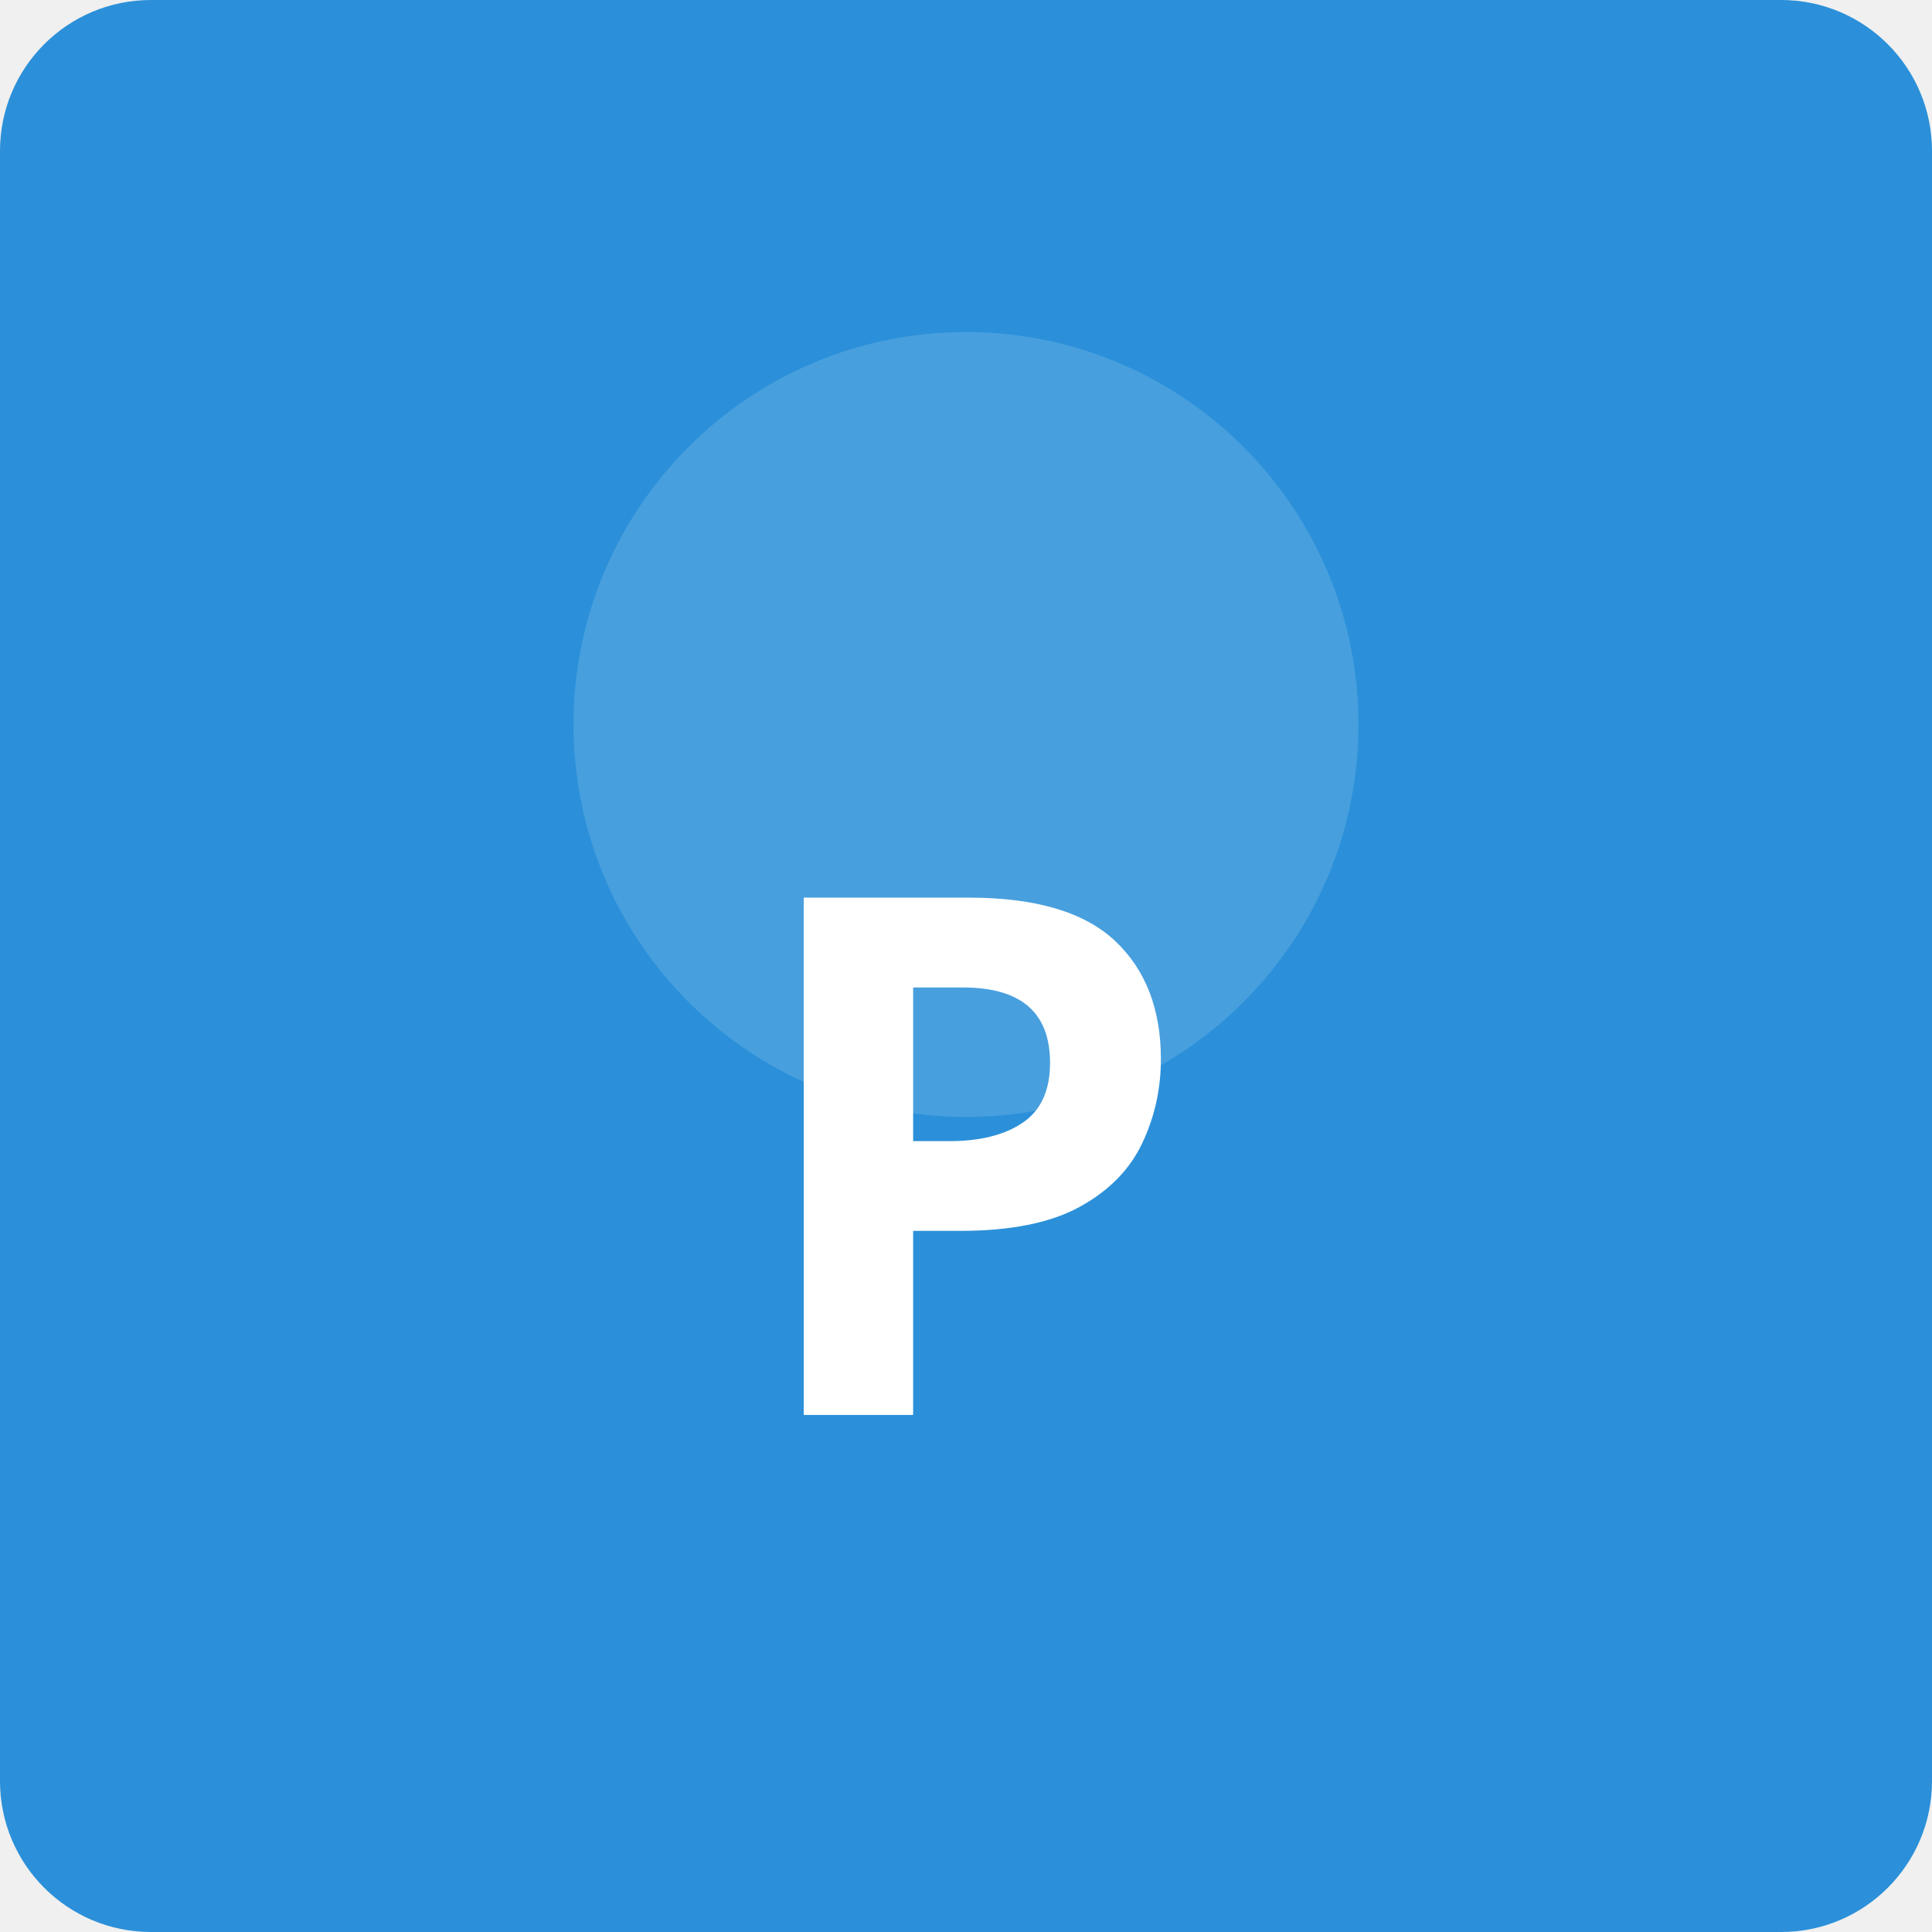
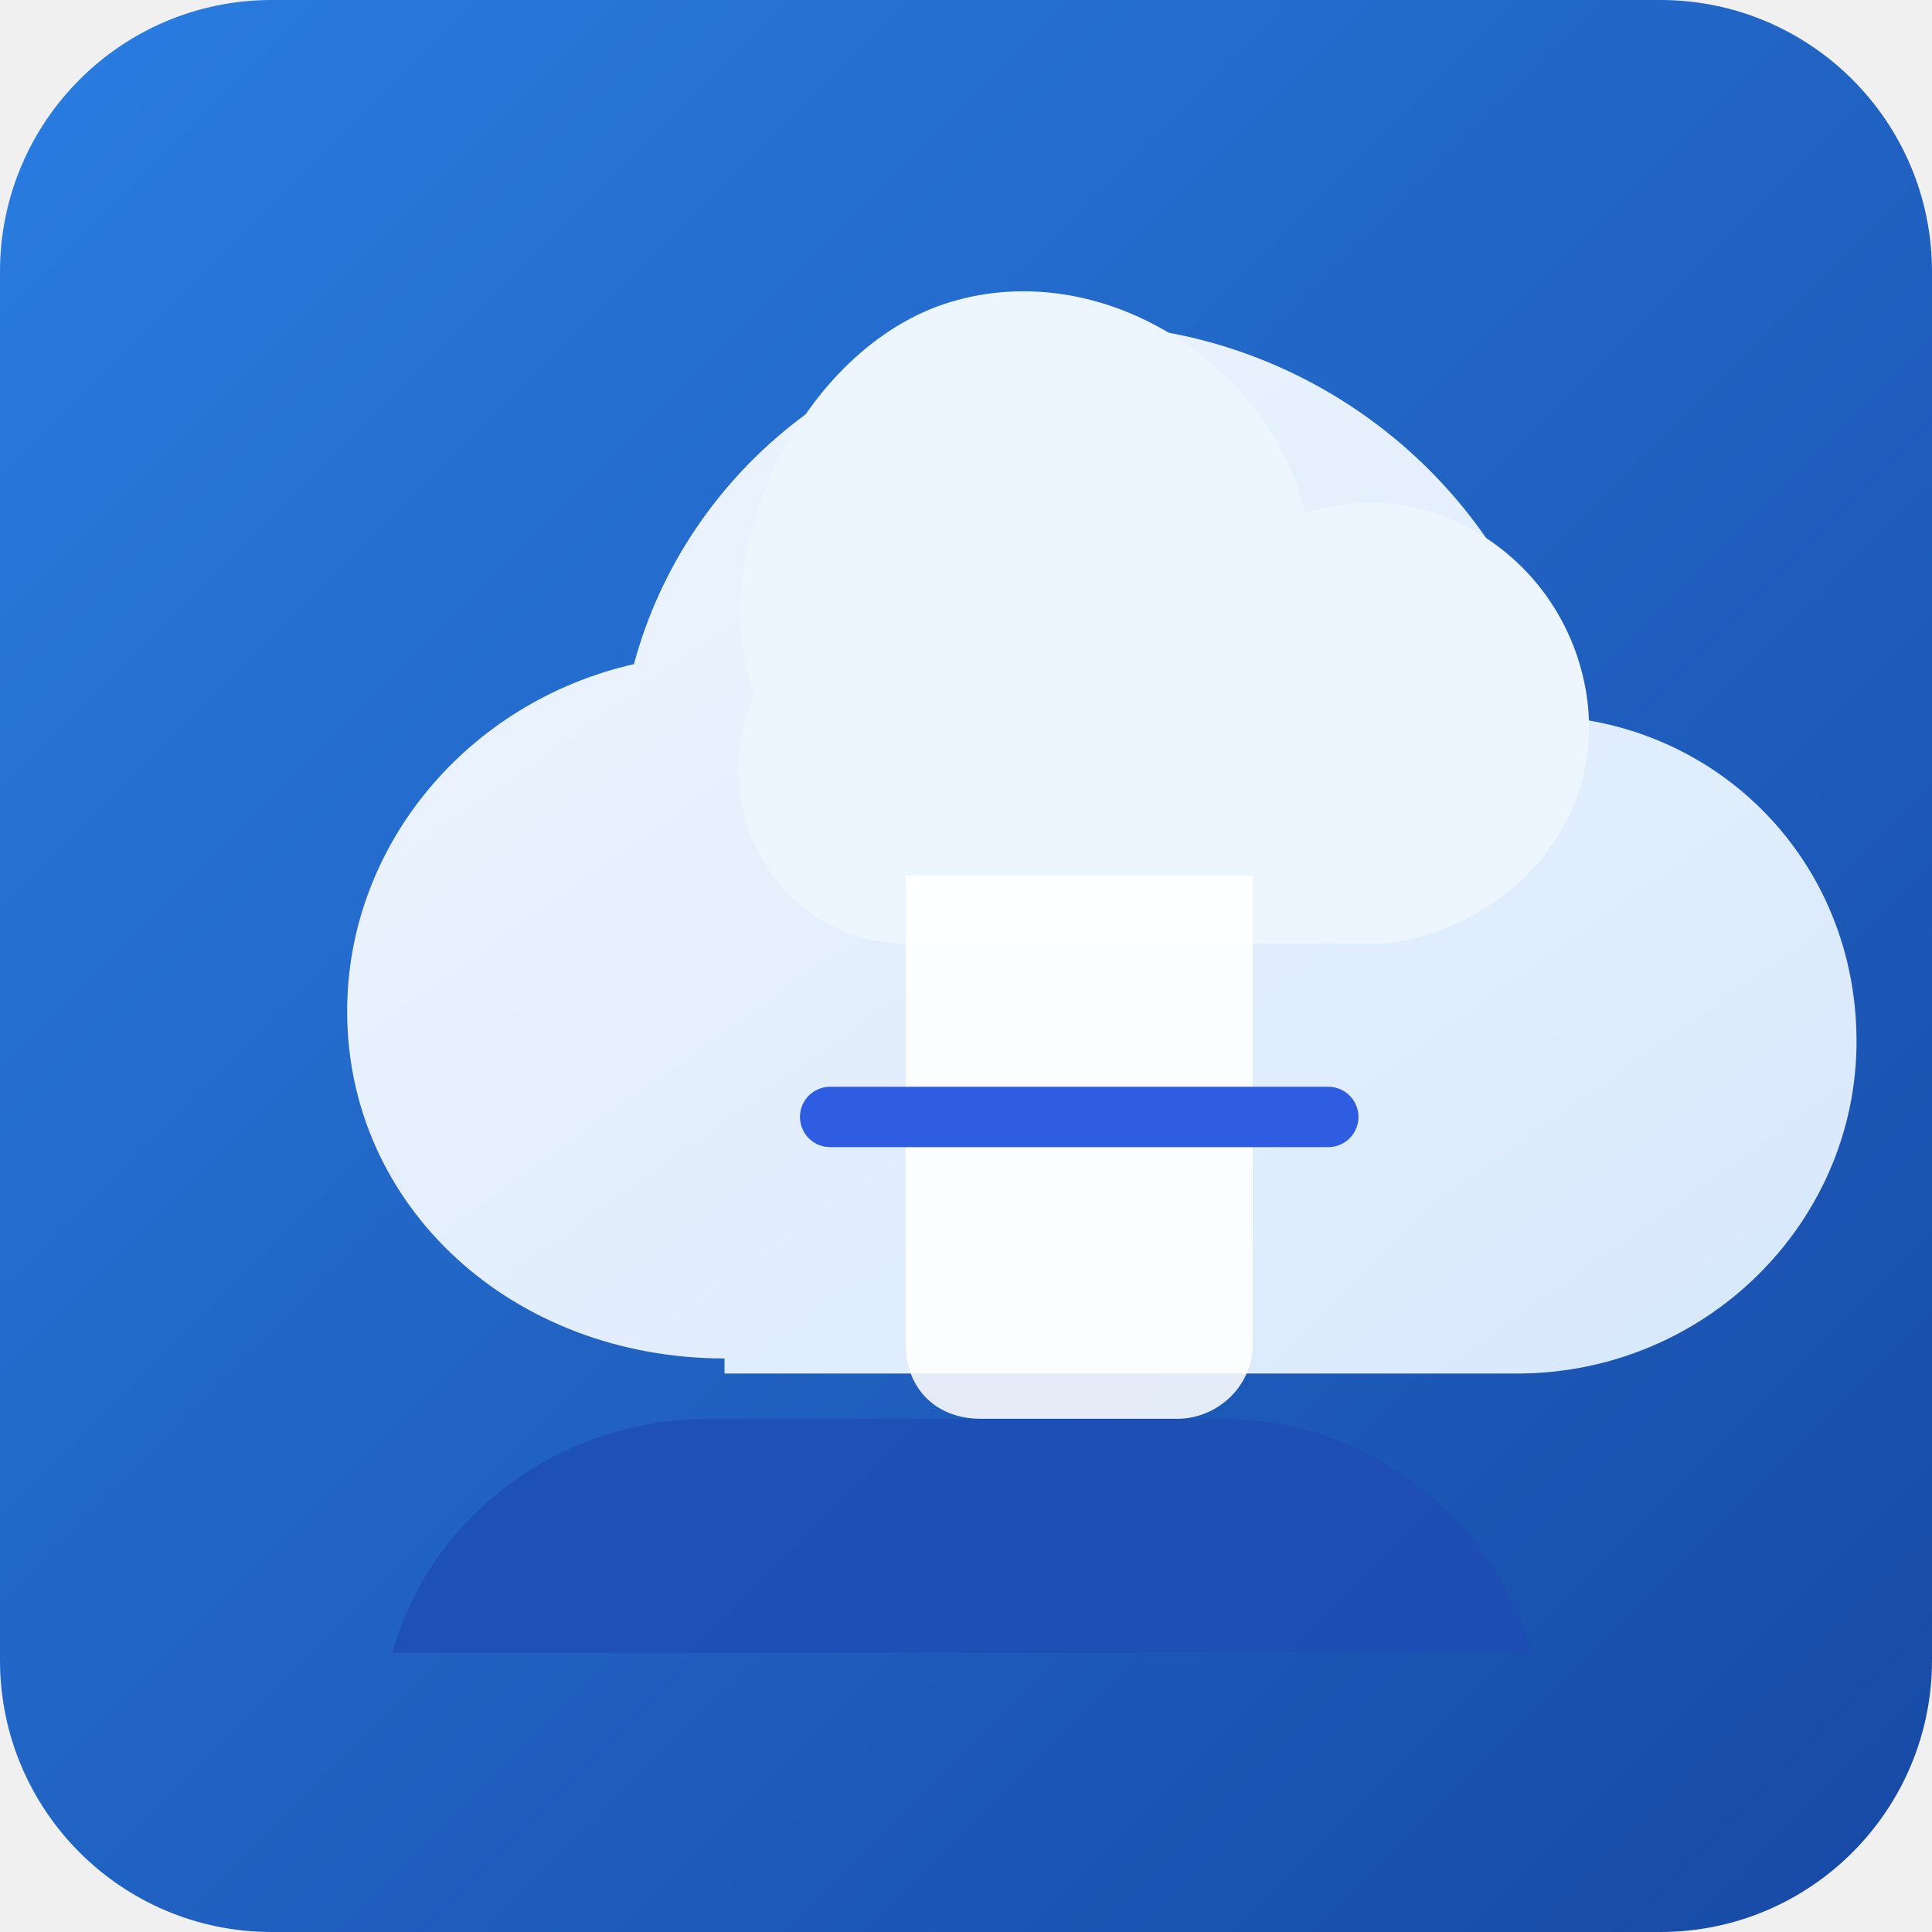
- <svg xmlns="http://www.w3.org/2000/svg" width="256" height="256" viewBox="0 0 256 256">
-   <rect width="100%" height="100%" fill="#2b90d9" rx="20" />
-   <circle cx="128" cy="96" r="52" fill="#ffffff" opacity="0.14" />
-   <text x="50%" y="60%" font-size="96" font-family="Sans" font-weight="bold" fill="#ffffff" text-anchor="middle" dominant-baseline="middle">P</text>
+ <svg xmlns="http://www.w3.org/2000/svg" width="256" height="256" viewBox="0 0 256 256" role="img" aria-label="ProtonDrive icon">
+   <defs>
+     <linearGradient id="bg" x1="0" x2="1" y1="0" y2="1">
+       <stop offset="0%" stop-color="#2a7de1" />
+       <stop offset="100%" stop-color="#1749a5" />
+     </linearGradient>
+     <linearGradient id="cloud" x1="0" x2="1" y1="0" y2="1">
+       <stop offset="0%" stop-color="#f8fbff" />
+       <stop offset="100%" stop-color="#dfeeff" />
+     </linearGradient>
+   </defs>
+   <rect width="256" height="256" rx="36" fill="url(#bg)" />
+   <path d="M96 180c-28 0-50-20-50-46 0-22 16-41 38-46 7-26 31-45 59-45 31 0 58 22 64 52 22 2 39 20 39 43 0 24-20 44-45 44H96z" fill="url(#cloud)" opacity="0.96" />
+   <path d="M100 92c-7-18 6-46 26-52 20-6 42 8 47 28 15-5 31 4 36 19 6 18-6 35-25 38H120c-16 0-27-17-20-33z" fill="#edf5ff" />
+   <path d="M120 116h46v62c0 6-5 10-10 10h-26c-6 0-10-4-10-10v-62z" fill="#ffffff" opacity="0.88" />
+   <path d="M110 148h66" stroke="#2e5de2" stroke-width="8" stroke-linecap="round" />
+   <path d="M94 188h68c19 0 36 13 41 31H52c5-18 22-31 42-31z" fill="#1d4db4" opacity="0.82" />
</svg>
